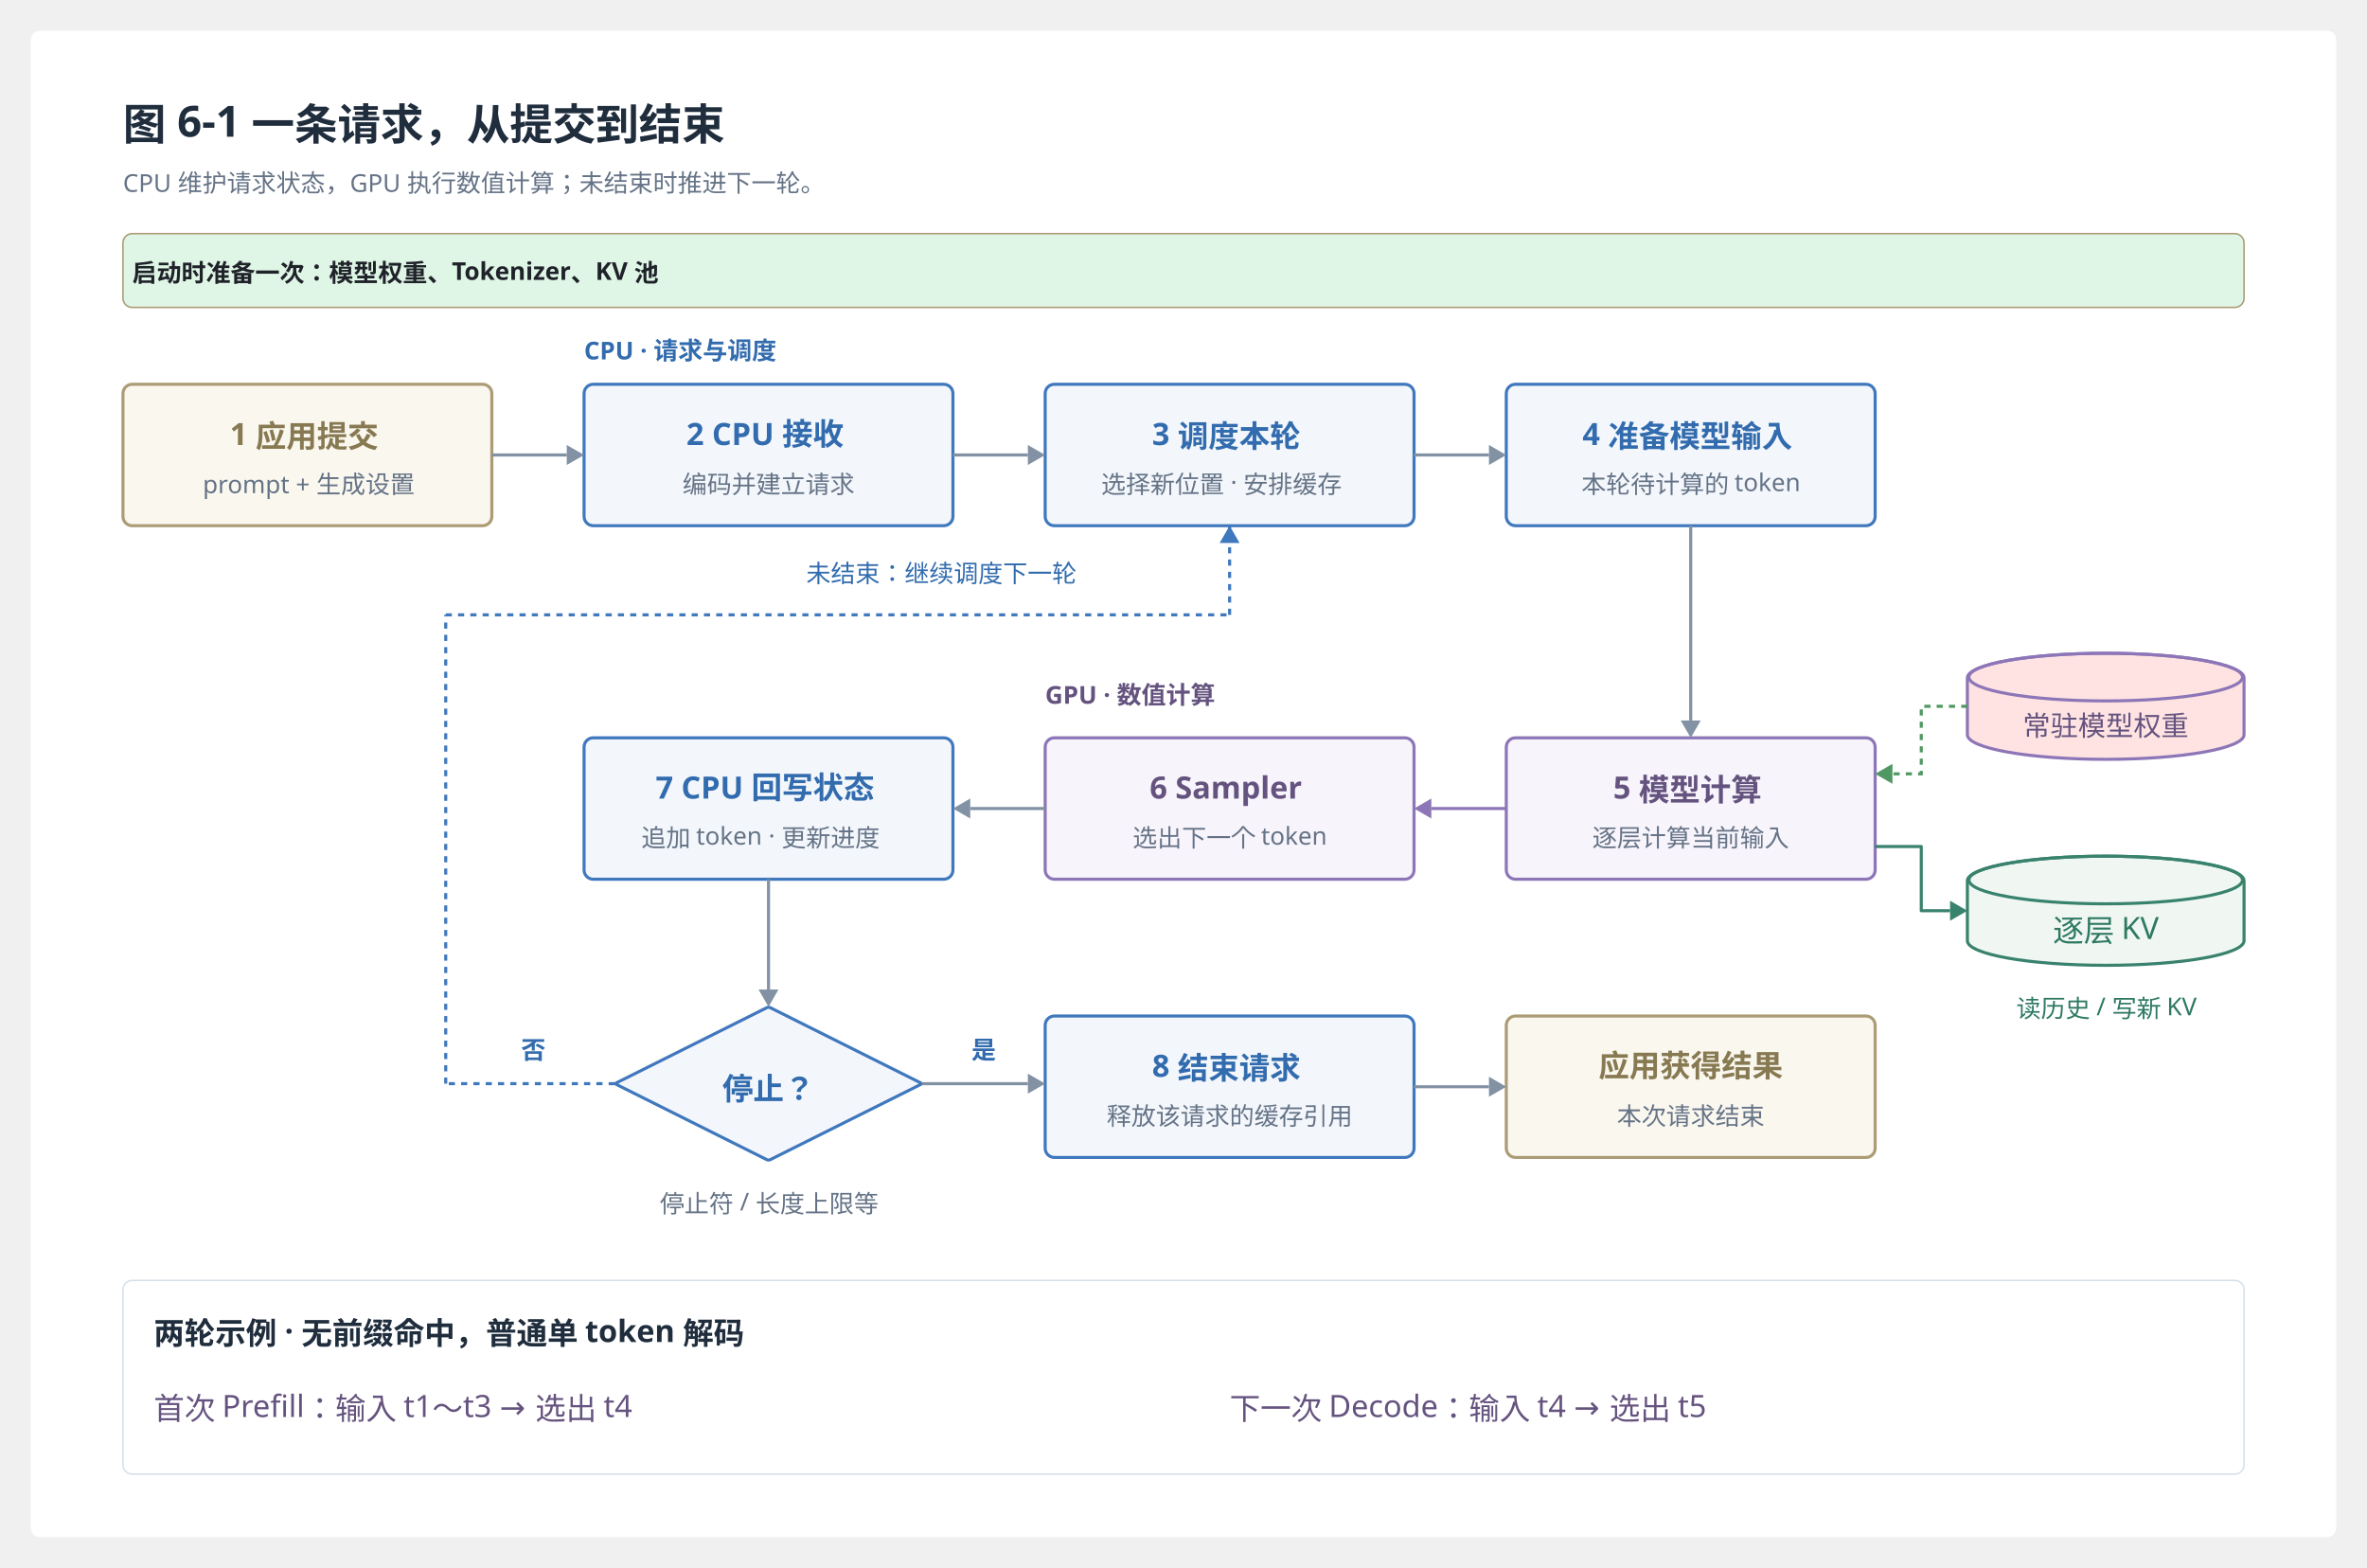
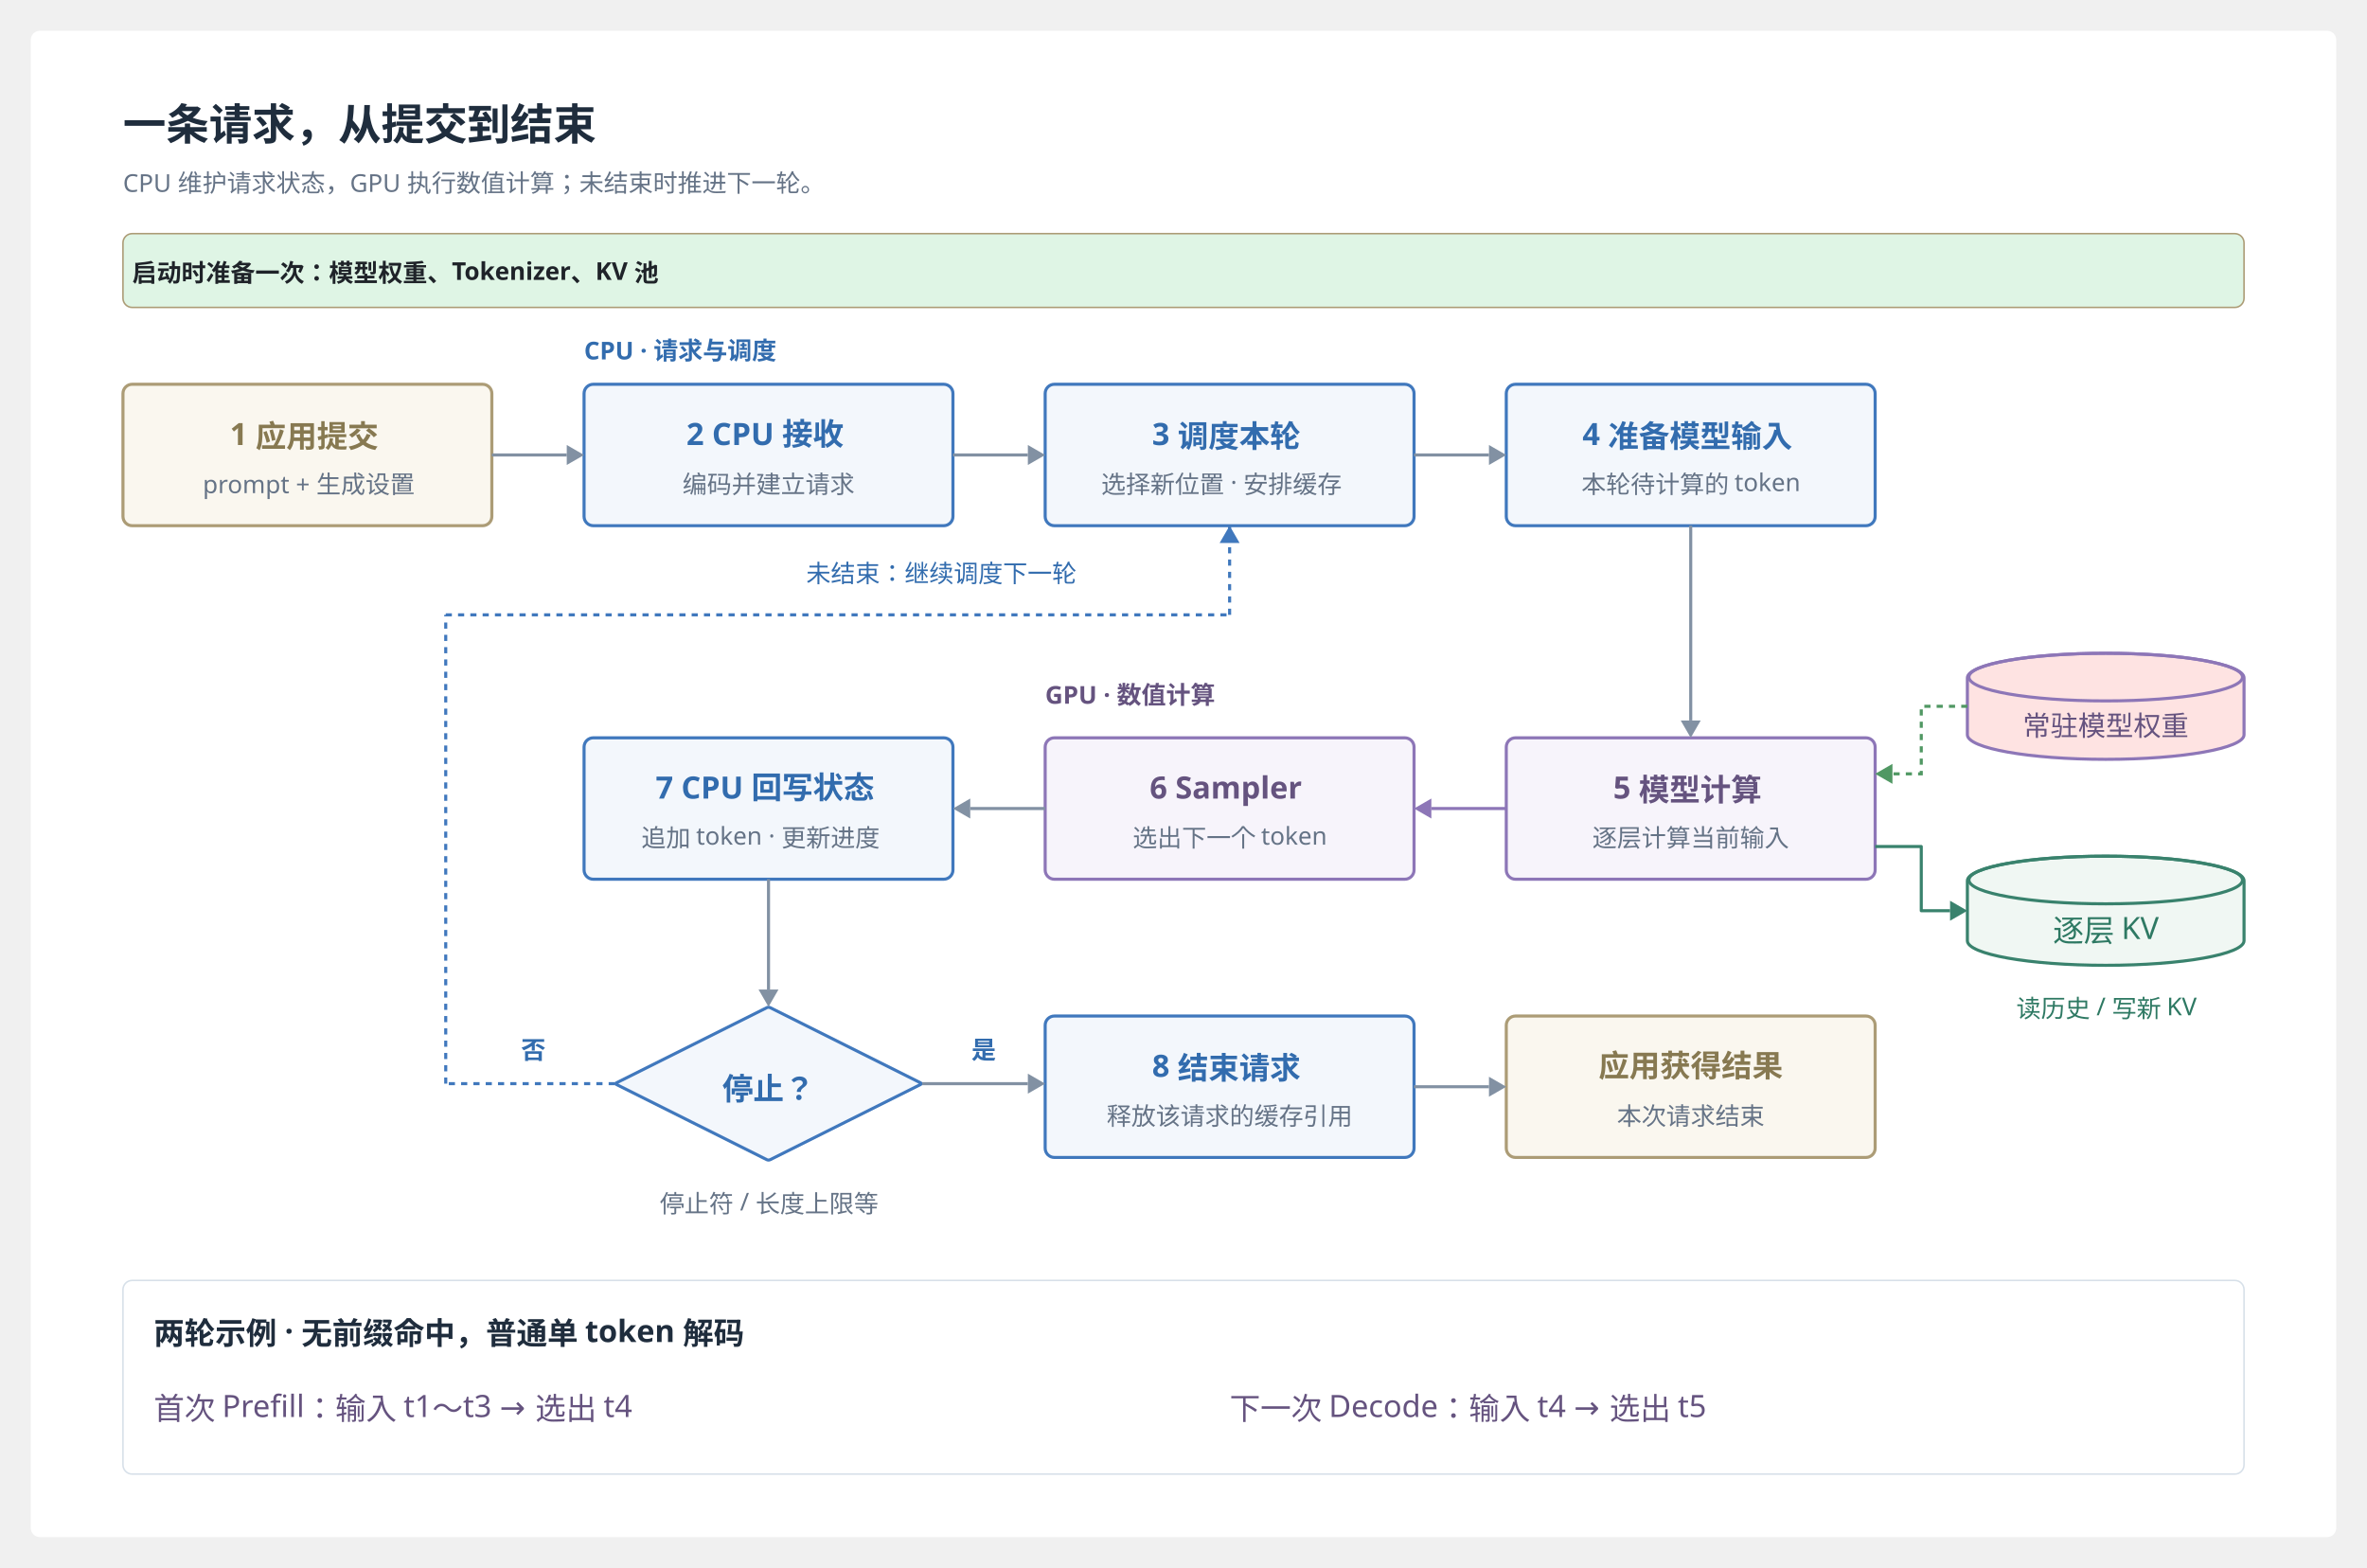
<svg xmlns="http://www.w3.org/2000/svg" width="1540" height="1020" viewBox="-20 -20 1540 1020">
  <defs>
    <marker id="connector-arrow-0" markerUnits="userSpaceOnUse" markerWidth="40" markerHeight="40" refX="11.258" refY="0" orient="auto" overflow="visible">
      <path fill="#8291a3" stroke="none" d="M 11.258 0 L 0 -6.5 L 0 6.5 Z" />
    </marker>
    <marker id="connector-arrow-1" markerUnits="userSpaceOnUse" markerWidth="40" markerHeight="40" refX="11.258" refY="0" orient="auto" overflow="visible">
      <path fill="#8291a3" stroke="none" d="M 11.258 0 L 0 -6.5 L 0 6.5 Z" />
    </marker>
    <marker id="connector-arrow-2" markerUnits="userSpaceOnUse" markerWidth="40" markerHeight="40" refX="11.258" refY="0" orient="auto" overflow="visible">
      <path fill="#8291a3" stroke="none" d="M 11.258 0 L 0 -6.5 L 0 6.5 Z" />
    </marker>
    <marker id="connector-arrow-3" markerUnits="userSpaceOnUse" markerWidth="40" markerHeight="40" refX="11.258" refY="0" orient="auto" overflow="visible">
      <path fill="#8291a3" stroke="none" d="M 11.258 0 L 0 -6.5 L 0 6.5 Z" />
    </marker>
    <marker id="connector-arrow-4" markerUnits="userSpaceOnUse" markerWidth="40" markerHeight="40" refX="11.258" refY="0" orient="auto" overflow="visible">
      <path fill="#8d76b7" stroke="none" d="M 11.258 0 L 0 -6.5 L 0 6.5 Z" />
    </marker>
    <marker id="connector-arrow-5" markerUnits="userSpaceOnUse" markerWidth="40" markerHeight="40" refX="11.258" refY="0" orient="auto" overflow="visible">
      <path fill="#8291a3" stroke="none" d="M 11.258 0 L 0 -6.5 L 0 6.5 Z" />
    </marker>
    <marker id="connector-arrow-6" markerUnits="userSpaceOnUse" markerWidth="40" markerHeight="40" refX="11.258" refY="0" orient="auto" overflow="visible">
      <path fill="#8291a3" stroke="none" d="M 11.258 0 L 0 -6.5 L 0 6.5 Z" />
    </marker>
    <marker id="connector-arrow-7" markerUnits="userSpaceOnUse" markerWidth="40" markerHeight="40" refX="11.258" refY="0" orient="auto" overflow="visible">
      <path fill="#8291a3" stroke="none" d="M 11.258 0 L 0 -6.5 L 0 6.5 Z" />
    </marker>
    <marker id="connector-arrow-8" markerUnits="userSpaceOnUse" markerWidth="40" markerHeight="40" refX="11.258" refY="0" orient="auto" overflow="visible">
      <path fill="#8291a3" stroke="none" d="M 11.258 0 L 0 -6.5 L 0 6.5 Z" />
    </marker>
    <marker id="connector-arrow-9" markerUnits="userSpaceOnUse" markerWidth="40" markerHeight="40" refX="11.258" refY="0" orient="auto" overflow="visible">
      <path fill="#4078bd" stroke="none" d="M 11.258 0 L 0 -6.5 L 0 6.5 Z" />
    </marker>
    <marker id="connector-arrow-10" markerUnits="userSpaceOnUse" markerWidth="40" markerHeight="40" refX="11.258" refY="0" orient="auto" overflow="visible">
      <path fill="#509863" stroke="none" d="M 11.258 0 L 0 -6.5 L 0 6.5 Z" />
    </marker>
    <marker id="connector-arrow-11" markerUnits="userSpaceOnUse" markerWidth="40" markerHeight="40" refX="-11.258" refY="0" orient="auto" overflow="visible">
      <path fill="#39826d" stroke="none" d="M 11.258 0 L 0 -6.5 L 0 6.5 Z" transform="scale(-1,1)" />
    </marker>
  </defs>
-   <g id="o12:30" transform="translate(0, 0)">
+   <g id="o20:1" transform="translate(0, 0)">
    <rect x="0" y="0" width="1500" height="980" fill="#ffffff" stroke="none" stroke-width="0" rx="6" ry="6" />
  </g>
-   <g id="a12:62" transform="translate(60, 38)">
+   <g id="a20:3" transform="translate(60, 38)">
    <text font-size="28" font-family="Noto Sans SC" font-weight="normal" fill="#1f2d3d" text-anchor="start" dominant-baseline="alphabetic" x="0">
      <tspan x="0" y="32.942">
-         <tspan font-weight="bold" font-size="28" fill="#1f2d3d" x="0" text-anchor="start">图 6-1  一条请求，从提交到结束</tspan>
-       </tspan>
-     </text>
-   </g>
-   <g id="a12:61" transform="translate(60, 86)">
+         <tspan font-weight="bold" font-size="28" fill="#1f2d3d" x="0" text-anchor="start">一条请求，从提交到结束</tspan>
+       </tspan>
+     </text>
+   </g>
+   <g id="a20:7" transform="translate(60, 86)">
    <text font-size="16" font-family="Noto Sans SC" font-weight="normal" fill="#657386" text-anchor="start" dominant-baseline="alphabetic" x="0">
      <tspan x="0" y="18.824">
        <tspan font-size="16" fill="#657386" x="0" text-anchor="start">CPU 维护请求状态，GPU 执行数值计算；未结束时推进下一轮。</tspan>
      </tspan>
    </text>
  </g>
-   <g id="o12:29" transform="translate(60, 132)">
+   <g id="o20:11" transform="translate(60, 132)">
    <rect x="0" y="0" width="1380" height="48" fill="#dff5e5" stroke="#ac9c76" stroke-width="1" rx="6" ry="6" />
    <text font-size="16" font-family="Noto Sans SC" font-weight="bold" fill="#1f2329" text-anchor="start" dominant-baseline="alphabetic" x="6">
      <tspan x="6" y="31.24">
        <tspan x="6" text-anchor="start">   启动时准备一次：模型权重、Tokenizer、KV 池</tspan>
      </tspan>
    </text>
  </g>
-   <g id="o12:28" transform="translate(60, 230)">
+   <g id="o20:5" transform="translate(60, 230)">
    <rect x="0" y="0" width="240" height="92" fill="#faf7ef" stroke="#ac9c76" stroke-width="2" rx="6" ry="6" />
  </g>
-   <g id="a12:60" transform="translate(76, 246)">
+   <g id="a20:11" transform="translate(76, 246)">
    <text font-size="20" font-family="Noto Sans SC" font-weight="normal" fill="#877951" text-anchor="middle" dominant-baseline="alphabetic" x="104">
      <tspan x="104" y="23.53">
        <tspan font-weight="bold" font-size="20" fill="#877951" x="53.56" text-anchor="start">1  应用提交</tspan>
      </tspan>
    </text>
  </g>
-   <g id="a12:59" transform="translate(76, 282)">
+   <g id="a20:13" transform="translate(76, 282)">
    <text font-size="16" font-family="Noto Sans SC" font-weight="normal" fill="#657386" text-anchor="middle" dominant-baseline="alphabetic" x="104">
      <tspan x="104" y="18.824">
        <tspan font-size="16" fill="#657386" x="35.92" text-anchor="start">prompt + 生成设置</tspan>
      </tspan>
    </text>
  </g>
-   <g id="o12:27" transform="translate(360, 230)">
-     <rect x="0" y="0" width="240" height="92" fill="#f3f7fc" stroke="#4078bd" stroke-width="2" rx="6" ry="6" />
-   </g>
-   <g id="a12:58" transform="translate(376, 246)">
+   <g id="o20:10" transform="translate(360, 230)">
+     <rect x="0" y="0" width="240" height="92" fill="#f3f7fc" stroke="#4078bd" stroke-width="2" rx="6" ry="6" />
+   </g>
+   <g id="a20:24" transform="translate(376, 246)">
    <text font-size="20" font-family="Noto Sans SC" font-weight="normal" fill="#326cae" text-anchor="middle" dominant-baseline="alphabetic" x="104">
      <tspan x="104" y="23.53">
        <tspan font-weight="bold" font-size="20" fill="#326cae" x="50.58" text-anchor="start">2  CPU 接收</tspan>
      </tspan>
    </text>
  </g>
-   <g id="a12:57" transform="translate(376, 282)">
+   <g id="a20:20" transform="translate(376, 282)">
    <text font-size="16" font-family="Noto Sans SC" font-weight="normal" fill="#657386" text-anchor="middle" dominant-baseline="alphabetic" x="104">
      <tspan x="104" y="18.824">
        <tspan font-size="16" fill="#657386" x="48" text-anchor="start">编码并建立请求</tspan>
      </tspan>
    </text>
  </g>
-   <g id="o12:26" transform="translate(660, 230)">
-     <rect x="0" y="0" width="240" height="92" fill="#f3f7fc" stroke="#4078bd" stroke-width="2" rx="6" ry="6" />
-   </g>
-   <g id="a12:56" transform="translate(676, 246)">
+   <g id="o20:4" transform="translate(660, 230)">
+     <rect x="0" y="0" width="240" height="92" fill="#f3f7fc" stroke="#4078bd" stroke-width="2" rx="6" ry="6" />
+   </g>
+   <g id="a20:15" transform="translate(676, 246)">
    <text font-size="20" font-family="Noto Sans SC" font-weight="normal" fill="#326cae" text-anchor="middle" dominant-baseline="alphabetic" x="104">
      <tspan x="104" y="23.53">
        <tspan font-weight="bold" font-size="20" fill="#326cae" x="53.56" text-anchor="start">3  调度本轮</tspan>
      </tspan>
    </text>
  </g>
-   <g id="a12:55" transform="translate(676, 282)">
+   <g id="a20:28" transform="translate(676, 282)">
    <text font-size="16" font-family="Noto Sans SC" font-weight="normal" fill="#657386" text-anchor="middle" dominant-baseline="alphabetic" x="104">
      <tspan x="104" y="18.824">
        <tspan font-size="16" fill="#657386" x="20.42" text-anchor="start">选择新位置 · 安排缓存</tspan>
      </tspan>
    </text>
  </g>
-   <g id="o12:25" transform="translate(960, 230)">
-     <rect x="0" y="0" width="240" height="92" fill="#f3f7fc" stroke="#4078bd" stroke-width="2" rx="6" ry="6" />
-   </g>
-   <g id="a12:54" transform="translate(976, 246)">
+   <g id="o20:13" transform="translate(960, 230)">
+     <rect x="0" y="0" width="240" height="92" fill="#f3f7fc" stroke="#4078bd" stroke-width="2" rx="6" ry="6" />
+   </g>
+   <g id="a20:29" transform="translate(976, 246)">
    <text font-size="20" font-family="Noto Sans SC" font-weight="normal" fill="#326cae" text-anchor="middle" dominant-baseline="alphabetic" x="104">
      <tspan x="104" y="23.53">
        <tspan font-weight="bold" font-size="20" fill="#326cae" x="33.56" text-anchor="start">4  准备模型输入</tspan>
      </tspan>
    </text>
  </g>
-   <g id="a12:53" transform="translate(976, 282)">
+   <g id="a20:4" transform="translate(976, 282)">
    <text font-size="16" font-family="Noto Sans SC" font-weight="normal" fill="#657386" text-anchor="middle" dominant-baseline="alphabetic" x="104">
      <tspan x="104" y="18.824">
        <tspan font-size="16" fill="#657386" x="32.9" text-anchor="start">本轮待计算的 token</tspan>
      </tspan>
    </text>
  </g>
-   <g id="a12:52" transform="translate(360, 195)">
+   <g id="a20:12" transform="translate(360, 195)">
    <text font-size="16" font-family="Noto Sans SC" font-weight="normal" fill="#326cae" text-anchor="start" dominant-baseline="alphabetic" x="0">
      <tspan x="0" y="18.824">
        <tspan font-weight="bold" font-size="16" fill="#326cae" x="0" text-anchor="start">CPU · 请求与调度</tspan>
      </tspan>
    </text>
  </g>
-   <g id="a12:51" transform="translate(660, 419)">
+   <g id="a20:30" transform="translate(660, 419)">
    <text font-size="16" font-family="Noto Sans SC" font-weight="normal" fill="#65537f" text-anchor="start" dominant-baseline="alphabetic" x="0">
      <tspan x="0" y="18.824">
        <tspan font-weight="bold" font-size="16" fill="#65537f" x="0" text-anchor="start">GPU · 数值计算</tspan>
      </tspan>
    </text>
  </g>
-   <g id="o12:24" transform="translate(960, 460)">
+   <g id="o20:3" transform="translate(960, 460)">
    <rect x="0" y="0" width="240" height="92" fill="#f7f4fb" stroke="#8d76b7" stroke-width="2" rx="6" ry="6" />
  </g>
-   <g id="a12:50" transform="translate(976, 476)">
+   <g id="a20:16" transform="translate(976, 476)">
    <text font-size="20" font-family="Noto Sans SC" font-weight="normal" fill="#65537f" text-anchor="middle" dominant-baseline="alphabetic" x="104">
      <tspan x="104" y="23.53">
        <tspan font-weight="bold" font-size="20" fill="#65537f" x="53.56" text-anchor="start">5  模型计算</tspan>
      </tspan>
    </text>
  </g>
-   <g id="a12:49" transform="translate(976, 512)">
+   <g id="a20:5" transform="translate(976, 512)">
    <text font-size="16" font-family="Noto Sans SC" font-weight="normal" fill="#657386" text-anchor="middle" dominant-baseline="alphabetic" x="104">
      <tspan x="104" y="18.824">
        <tspan font-size="16" fill="#657386" x="40" text-anchor="start">逐层计算当前输入</tspan>
      </tspan>
    </text>
  </g>
-   <g id="o12:23" transform="translate(660, 460)">
+   <g id="o20:12" transform="translate(660, 460)">
    <rect x="0" y="0" width="240" height="92" fill="#f7f4fb" stroke="#8d76b7" stroke-width="2" rx="6" ry="6" />
  </g>
-   <g id="a12:48" transform="translate(676, 476)">
+   <g id="a20:8" transform="translate(676, 476)">
    <text font-size="20" font-family="Noto Sans SC" font-weight="normal" fill="#65537f" text-anchor="middle" dominant-baseline="alphabetic" x="104">
      <tspan x="104" y="23.53">
        <tspan font-weight="bold" font-size="20" fill="#65537f" x="52.01" text-anchor="start">6  Sampler</tspan>
      </tspan>
    </text>
  </g>
-   <g id="a12:47" transform="translate(676, 512)">
+   <g id="a20:25" transform="translate(676, 512)">
    <text font-size="16" font-family="Noto Sans SC" font-weight="normal" fill="#657386" text-anchor="middle" dominant-baseline="alphabetic" x="104">
      <tspan x="104" y="18.824">
        <tspan font-size="16" fill="#657386" x="40.9" text-anchor="start">选出下一个 token</tspan>
      </tspan>
    </text>
  </g>
-   <g id="o12:22" transform="translate(360, 460)">
-     <rect x="0" y="0" width="240" height="92" fill="#f3f7fc" stroke="#4078bd" stroke-width="2" rx="6" ry="6" />
-   </g>
-   <g id="a12:46" transform="translate(376, 476)">
+   <g id="o20:6" transform="translate(360, 460)">
+     <rect x="0" y="0" width="240" height="92" fill="#f3f7fc" stroke="#4078bd" stroke-width="2" rx="6" ry="6" />
+   </g>
+   <g id="a20:22" transform="translate(376, 476)">
    <text font-size="20" font-family="Noto Sans SC" font-weight="normal" fill="#326cae" text-anchor="middle" dominant-baseline="alphabetic" x="104">
      <tspan x="104" y="23.53">
        <tspan font-weight="bold" font-size="20" fill="#326cae" x="30.58" text-anchor="start">7  CPU 回写状态</tspan>
      </tspan>
    </text>
  </g>
-   <g id="a12:45" transform="translate(376, 512)">
+   <g id="a20:17" transform="translate(376, 512)">
    <text font-size="16" font-family="Noto Sans SC" font-weight="normal" fill="#657386" text-anchor="middle" dominant-baseline="alphabetic" x="104">
      <tspan x="104" y="18.824">
        <tspan font-size="16" fill="#657386" x="21.315" text-anchor="start">追加 token · 更新进度</tspan>
      </tspan>
    </text>
  </g>
-   <g id="o12:21" transform="translate(1260, 405)">
+   <g id="o20:9" transform="translate(1260, 405)">
    <path fill="#fee3e2" stroke="#8d76b7" stroke-width="2" d="M 0 16 C 0 7.163 40.294 0 90 0 C 139.706 0 180 7.163 180 16 L 180 53 C 180 61.837 139.706 69 90 69 C 40.294 69 0 61.837 0 53 Z" />
    <path fill="none" stroke="#8d76b7" stroke-width="2" d="M 179 15.5 C 179 24.06 139.706 31 90 31 C 40.294 31 1 24.06 1 15.5 C 1 6.94 40.294 0 90 0 C 139.706 0 179 6.94 179 15.5 Z" />
    <text font-size="18" font-family="Noto Sans SC" font-weight="normal" fill="#65537f" text-anchor="middle" dominant-baseline="alphabetic" x="90">
      <tspan x="90" y="53.645">
        <tspan x="36" text-anchor="start">常驻模型权重</tspan>
      </tspan>
    </text>
  </g>
-   <g id="o12:20" transform="translate(1260, 537)">
+   <g id="o20:14" transform="translate(1260, 537)">
    <path fill="#f0f7f3" stroke="#39826d" stroke-width="2" d="M 0 16 C 0 7.163 40.294 0 90 0 C 139.706 0 180 7.163 180 16 L 180 55 C 180 63.837 139.706 71 90 71 C 40.294 71 0 63.837 0 55 Z" />
    <path fill="none" stroke="#39826d" stroke-width="2" d="M 179 15.5 C 179 24.06 139.706 31 90 31 C 40.294 31 1 24.06 1 15.5 C 1 6.94 40.294 0 90 0 C 139.706 0 179 6.94 179 15.5 Z" />
    <text font-size="20" font-family="Noto Sans SC" font-weight="normal" fill="#2e7963" text-anchor="middle" dominant-baseline="alphabetic" x="90">
      <tspan x="90" y="55.55">
        <tspan x="55.69" text-anchor="start">逐层 KV</tspan>
      </tspan>
    </text>
  </g>
-   <g id="a12:44" transform="translate(1230, 623)">
+   <g id="a20:18" transform="translate(1230, 623)">
    <text font-size="16" font-family="Noto Sans SC" font-weight="normal" fill="#2e7963" text-anchor="middle" dominant-baseline="alphabetic" x="120">
      <tspan x="120" y="18.824">
        <tspan font-size="16" fill="#2e7963" x="61.835" text-anchor="start">读历史 / 写新 KV</tspan>
      </tspan>
    </text>
  </g>
-   <g id="o12:19" transform="translate(380, 635)">
+   <g id="o20:15" transform="translate(380, 635)">
    <path fill="#f3f7fc" stroke="#4078bd" stroke-width="2" d="M 50 75 L 1.193 50.596 Q 0 50 1.193 49.404 L 98.807 0.596 Q 100 0 101.192 0.596 L 198.807 49.404 Q 200 50 198.807 50.596 L 101.192 99.404 Q 100 100 98.807 99.404 Z" />
  </g>
-   <g id="a12:43" transform="translate(420, 672)">
+   <g id="a20:21" transform="translate(420, 672)">
    <text font-size="20" font-family="Noto Sans SC" font-weight="normal" fill="#326cae" text-anchor="middle" dominant-baseline="alphabetic" x="60">
      <tspan x="60" y="23.53">
        <tspan font-weight="bold" font-size="20" fill="#326cae" x="30" text-anchor="start">停止？</tspan>
      </tspan>
    </text>
  </g>
-   <g id="a12:42" transform="translate(350, 750)">
+   <g id="a20:6" transform="translate(350, 750)">
    <text font-size="16" font-family="Noto Sans SC" font-weight="normal" fill="#657386" text-anchor="middle" dominant-baseline="alphabetic" x="130">
      <tspan x="130" y="18.824">
        <tspan font-size="16" fill="#657386" x="59.28" text-anchor="start">停止符 / 长度上限等</tspan>
      </tspan>
    </text>
  </g>
-   <g id="a12:41" transform="translate(600, 650)">
+   <g id="a20:14" transform="translate(600, 650)">
    <text font-size="16" font-family="Noto Sans SC" font-weight="normal" fill="#326cae" text-anchor="middle" dominant-baseline="alphabetic" x="20">
      <tspan x="20" y="18.824">
        <tspan font-weight="bold" font-size="16" fill="#326cae" x="12" text-anchor="start">是</tspan>
      </tspan>
    </text>
  </g>
-   <g id="a12:40" transform="translate(307, 650)">
+   <g id="a20:31" transform="translate(307, 650)">
    <text font-size="16" font-family="Noto Sans SC" font-weight="normal" fill="#326cae" text-anchor="middle" dominant-baseline="alphabetic" x="20">
      <tspan x="20" y="18.824">
        <tspan font-weight="bold" font-size="16" fill="#326cae" x="12" text-anchor="start">否</tspan>
      </tspan>
    </text>
  </g>
-   <g id="o12:18" transform="translate(660, 641)">
-     <rect x="0" y="0" width="240" height="92" fill="#f3f7fc" stroke="#4078bd" stroke-width="2" rx="6" ry="6" />
-   </g>
-   <g id="a12:39" transform="translate(676, 657)">
+   <g id="o20:7" transform="translate(660, 641)">
+     <rect x="0" y="0" width="240" height="92" fill="#f3f7fc" stroke="#4078bd" stroke-width="2" rx="6" ry="6" />
+   </g>
+   <g id="a20:26" transform="translate(676, 657)">
    <text font-size="20" font-family="Noto Sans SC" font-weight="normal" fill="#326cae" text-anchor="middle" dominant-baseline="alphabetic" x="104">
      <tspan x="104" y="23.53">
        <tspan font-weight="bold" font-size="20" fill="#326cae" x="53.56" text-anchor="start">8  结束请求</tspan>
      </tspan>
    </text>
  </g>
-   <g id="a12:38" transform="translate(676, 693)">
+   <g id="a20:9" transform="translate(676, 693)">
    <text font-size="16" font-family="Noto Sans SC" font-weight="normal" fill="#657386" text-anchor="middle" dominant-baseline="alphabetic" x="104">
      <tspan x="104" y="18.824">
        <tspan font-size="16" fill="#657386" x="24" text-anchor="start">释放该请求的缓存引用</tspan>
      </tspan>
    </text>
  </g>
-   <g id="o12:17" transform="translate(960, 641)">
+   <g id="o20:8" transform="translate(960, 641)">
    <rect x="0" y="0" width="240" height="92" fill="#faf7ef" stroke="#ac9c76" stroke-width="2" rx="6" ry="6" />
  </g>
-   <g id="a12:37" transform="translate(976, 657)">
+   <g id="a20:10" transform="translate(976, 657)">
    <text font-size="20" font-family="Noto Sans SC" font-weight="normal" fill="#877951" text-anchor="middle" dominant-baseline="alphabetic" x="104">
      <tspan x="104" y="23.53">
        <tspan font-weight="bold" font-size="20" fill="#877951" x="44" text-anchor="start">应用获得结果</tspan>
      </tspan>
    </text>
  </g>
-   <g id="a12:36" transform="translate(976, 693)">
+   <g id="a20:27" transform="translate(976, 693)">
    <text font-size="16" font-family="Noto Sans SC" font-weight="normal" fill="#657386" text-anchor="middle" dominant-baseline="alphabetic" x="104">
      <tspan x="104" y="18.824">
        <tspan font-size="16" fill="#657386" x="56" text-anchor="start">本次请求结束</tspan>
      </tspan>
    </text>
  </g>
-   <g id="a12:35" transform="translate(325, 340)">
+   <g id="a20:23" transform="translate(325, 340)">
    <text font-size="16" font-family="Noto Sans SC" font-weight="normal" fill="#326cae" text-anchor="middle" dominant-baseline="alphabetic" x="267.5">
      <tspan x="267.5" y="18.824">
        <tspan font-size="16" fill="#326cae" x="179.5" text-anchor="start">未结束：继续调度下一轮</tspan>
      </tspan>
    </text>
  </g>
-   <g id="o12:16" transform="translate(60, 813)">
+   <g id="o20:2" transform="translate(60, 813)">
    <rect x="0" y="0" width="1380" height="126" fill="#ffffff" stroke="#d7e0e9" stroke-width="1" rx="6" ry="6" />
  </g>
-   <g id="a12:34" transform="translate(80, 831)">
+   <g id="a20:1" transform="translate(80, 831)">
    <text font-size="20" font-family="Noto Sans SC" font-weight="normal" fill="#1f2d3d" text-anchor="start" dominant-baseline="alphabetic" x="0">
      <tspan x="0" y="23.53">
        <tspan font-weight="bold" font-size="20" fill="#1f2d3d" x="0" text-anchor="start">两轮示例 · 无前缀命中，普通单 token 解码</tspan>
      </tspan>
    </text>
  </g>
-   <g id="a12:33" transform="translate(80, 880)">
+   <g id="a20:19" transform="translate(80, 880)">
    <text font-size="20" font-family="Noto Sans SC" font-weight="normal" fill="#65537f" text-anchor="start" dominant-baseline="alphabetic" x="0">
      <tspan x="0" y="23.53">
        <tspan font-size="20" fill="#65537f" x="0" text-anchor="start">首次 Prefill：输入 t1～t3 → 选出 t4</tspan>
      </tspan>
    </text>
  </g>
-   <g id="a12:32" transform="translate(780, 880)">
+   <g id="a20:2" transform="translate(780, 880)">
    <text font-size="20" font-family="Noto Sans SC" font-weight="normal" fill="#65537f" text-anchor="start" dominant-baseline="alphabetic" x="0">
      <tspan x="0" y="23.53">
        <tspan font-size="20" fill="#65537f" x="0" text-anchor="start">下一次 Decode：输入 t4 → 选出 t5</tspan>
      </tspan>
    </text>
  </g>
-   <g id="c12:30" transform="translate(300, 276)">
+   <g id="c20:11" transform="translate(300, 276)">
    <path fill="none" stroke="#8291a3" stroke-width="2" stroke-linecap="butt" stroke-linejoin="round" marker-end="url(#connector-arrow-0)" stroke-dasharray="0 0 48.742 11.258" d="M 0 0 L 60 0" />
  </g>
-   <g id="c12:29" transform="translate(600, 276)">
+   <g id="c20:8" transform="translate(600, 276)">
    <path fill="none" stroke="#8291a3" stroke-width="2" stroke-linecap="butt" stroke-linejoin="round" marker-end="url(#connector-arrow-1)" stroke-dasharray="0 0 48.742 11.258" d="M 0 0 L 60 0" />
  </g>
-   <g id="c12:28" transform="translate(900, 276)">
+   <g id="c20:3" transform="translate(900, 276)">
    <path fill="none" stroke="#8291a3" stroke-width="2" stroke-linecap="butt" stroke-linejoin="round" marker-end="url(#connector-arrow-2)" stroke-dasharray="0 0 48.742 11.258" d="M 0 0 L 60 0" />
  </g>
-   <g id="c12:27" transform="translate(1080, 322)">
+   <g id="c20:5" transform="translate(1080, 322)">
    <path fill="none" stroke="#8291a3" stroke-width="2" stroke-linecap="butt" stroke-linejoin="round" marker-end="url(#connector-arrow-3)" stroke-dasharray="0 0 126.742 11.258" d="M 0 0 L 0 138" />
  </g>
-   <g id="c12:26" transform="translate(900, 506)">
+   <g id="c20:13" transform="translate(900, 506)">
    <path fill="none" stroke="#8d76b7" stroke-width="2" stroke-linecap="butt" stroke-linejoin="round" marker-end="url(#connector-arrow-4)" stroke-dasharray="0 0 48.742 11.258" d="M 60 0 L 0 0" />
  </g>
-   <g id="c12:25" transform="translate(600, 506)">
+   <g id="c20:10" transform="translate(600, 506)">
    <path fill="none" stroke="#8291a3" stroke-width="2" stroke-linecap="butt" stroke-linejoin="round" marker-end="url(#connector-arrow-5)" stroke-dasharray="0 0 48.742 11.258" d="M 60 0 L 0 0" />
  </g>
-   <g id="c12:24" transform="translate(480, 552)">
+   <g id="c20:14" transform="translate(480, 552)">
    <path fill="none" stroke="#8291a3" stroke-width="2" stroke-linecap="butt" stroke-linejoin="round" marker-end="url(#connector-arrow-6)" stroke-dasharray="0 0 71.742 11.258" d="M 0 0 L 0 83" />
  </g>
-   <g id="c12:23" transform="translate(580, 685)">
+   <g id="c20:2" transform="translate(580, 685)">
    <path fill="none" stroke="#8291a3" stroke-width="2" stroke-linecap="butt" stroke-linejoin="round" marker-end="url(#connector-arrow-7)" stroke-dasharray="0 0 68.742 11.258" d="M 0 0 L 80 0" />
  </g>
-   <g id="c12:22" transform="translate(900, 687)">
+   <g id="c20:12" transform="translate(900, 687)">
    <path fill="none" stroke="#8291a3" stroke-width="2" stroke-linecap="butt" stroke-linejoin="round" marker-end="url(#connector-arrow-8)" stroke-dasharray="0 0 48.742 11.258" d="M 0 0 L 60 0" />
  </g>
-   <g id="c12:21" transform="translate(270, 685)">
+   <g id="c20:1" transform="translate(270, 685)">
    <path fill="none" stroke="#4078bd" stroke-width="2" stroke-dasharray="4 4" d="M 110 0 L 0 0" />
  </g>
-   <g id="c12:20" transform="translate(270, 380)">
+   <g id="c20:6" transform="translate(270, 380)">
    <path fill="none" stroke="#4078bd" stroke-width="2" stroke-dasharray="4 4" d="M 0 305 L 0 0" />
  </g>
-   <g id="c12:19" transform="translate(270, 380)">
+   <g id="c20:4" transform="translate(270, 380)">
    <path fill="none" stroke="#4078bd" stroke-width="2" stroke-dasharray="4 4" d="M 0 0 L 510 0" />
  </g>
-   <g id="c12:18" transform="translate(780, 322)">
+   <g id="c20:9" transform="translate(780, 322)">
    <path fill="none" stroke="#4078bd" stroke-width="2" stroke-dasharray="4 4" marker-end="url(#connector-arrow-9)" d="M 0 58 L 0 0" />
  </g>
-   <g id="c12:17" transform="translate(1200, 439.5)">
+   <g id="c20:7" transform="translate(1200, 439.5)">
    <path fill="none" stroke="#509863" stroke-width="2" stroke-dasharray="4 4" marker-end="url(#connector-arrow-10)" d="M 60 0 L 30 0 L 30 43.944 L 0 43.944" />
  </g>
-   <g id="c12:16" transform="translate(1200, 530.7214)">
+   <g id="c20:15" transform="translate(1200, 530.7214)">
    <path fill="none" stroke="#39826d" stroke-width="2" stroke-linecap="butt" stroke-linejoin="round" marker-start="url(#connector-arrow-11)" stroke-dasharray="0 11.258 90.52 0" d="M 60 41.779 L 30 41.779 L 30 0 L 0 0" />
  </g>
</svg>
